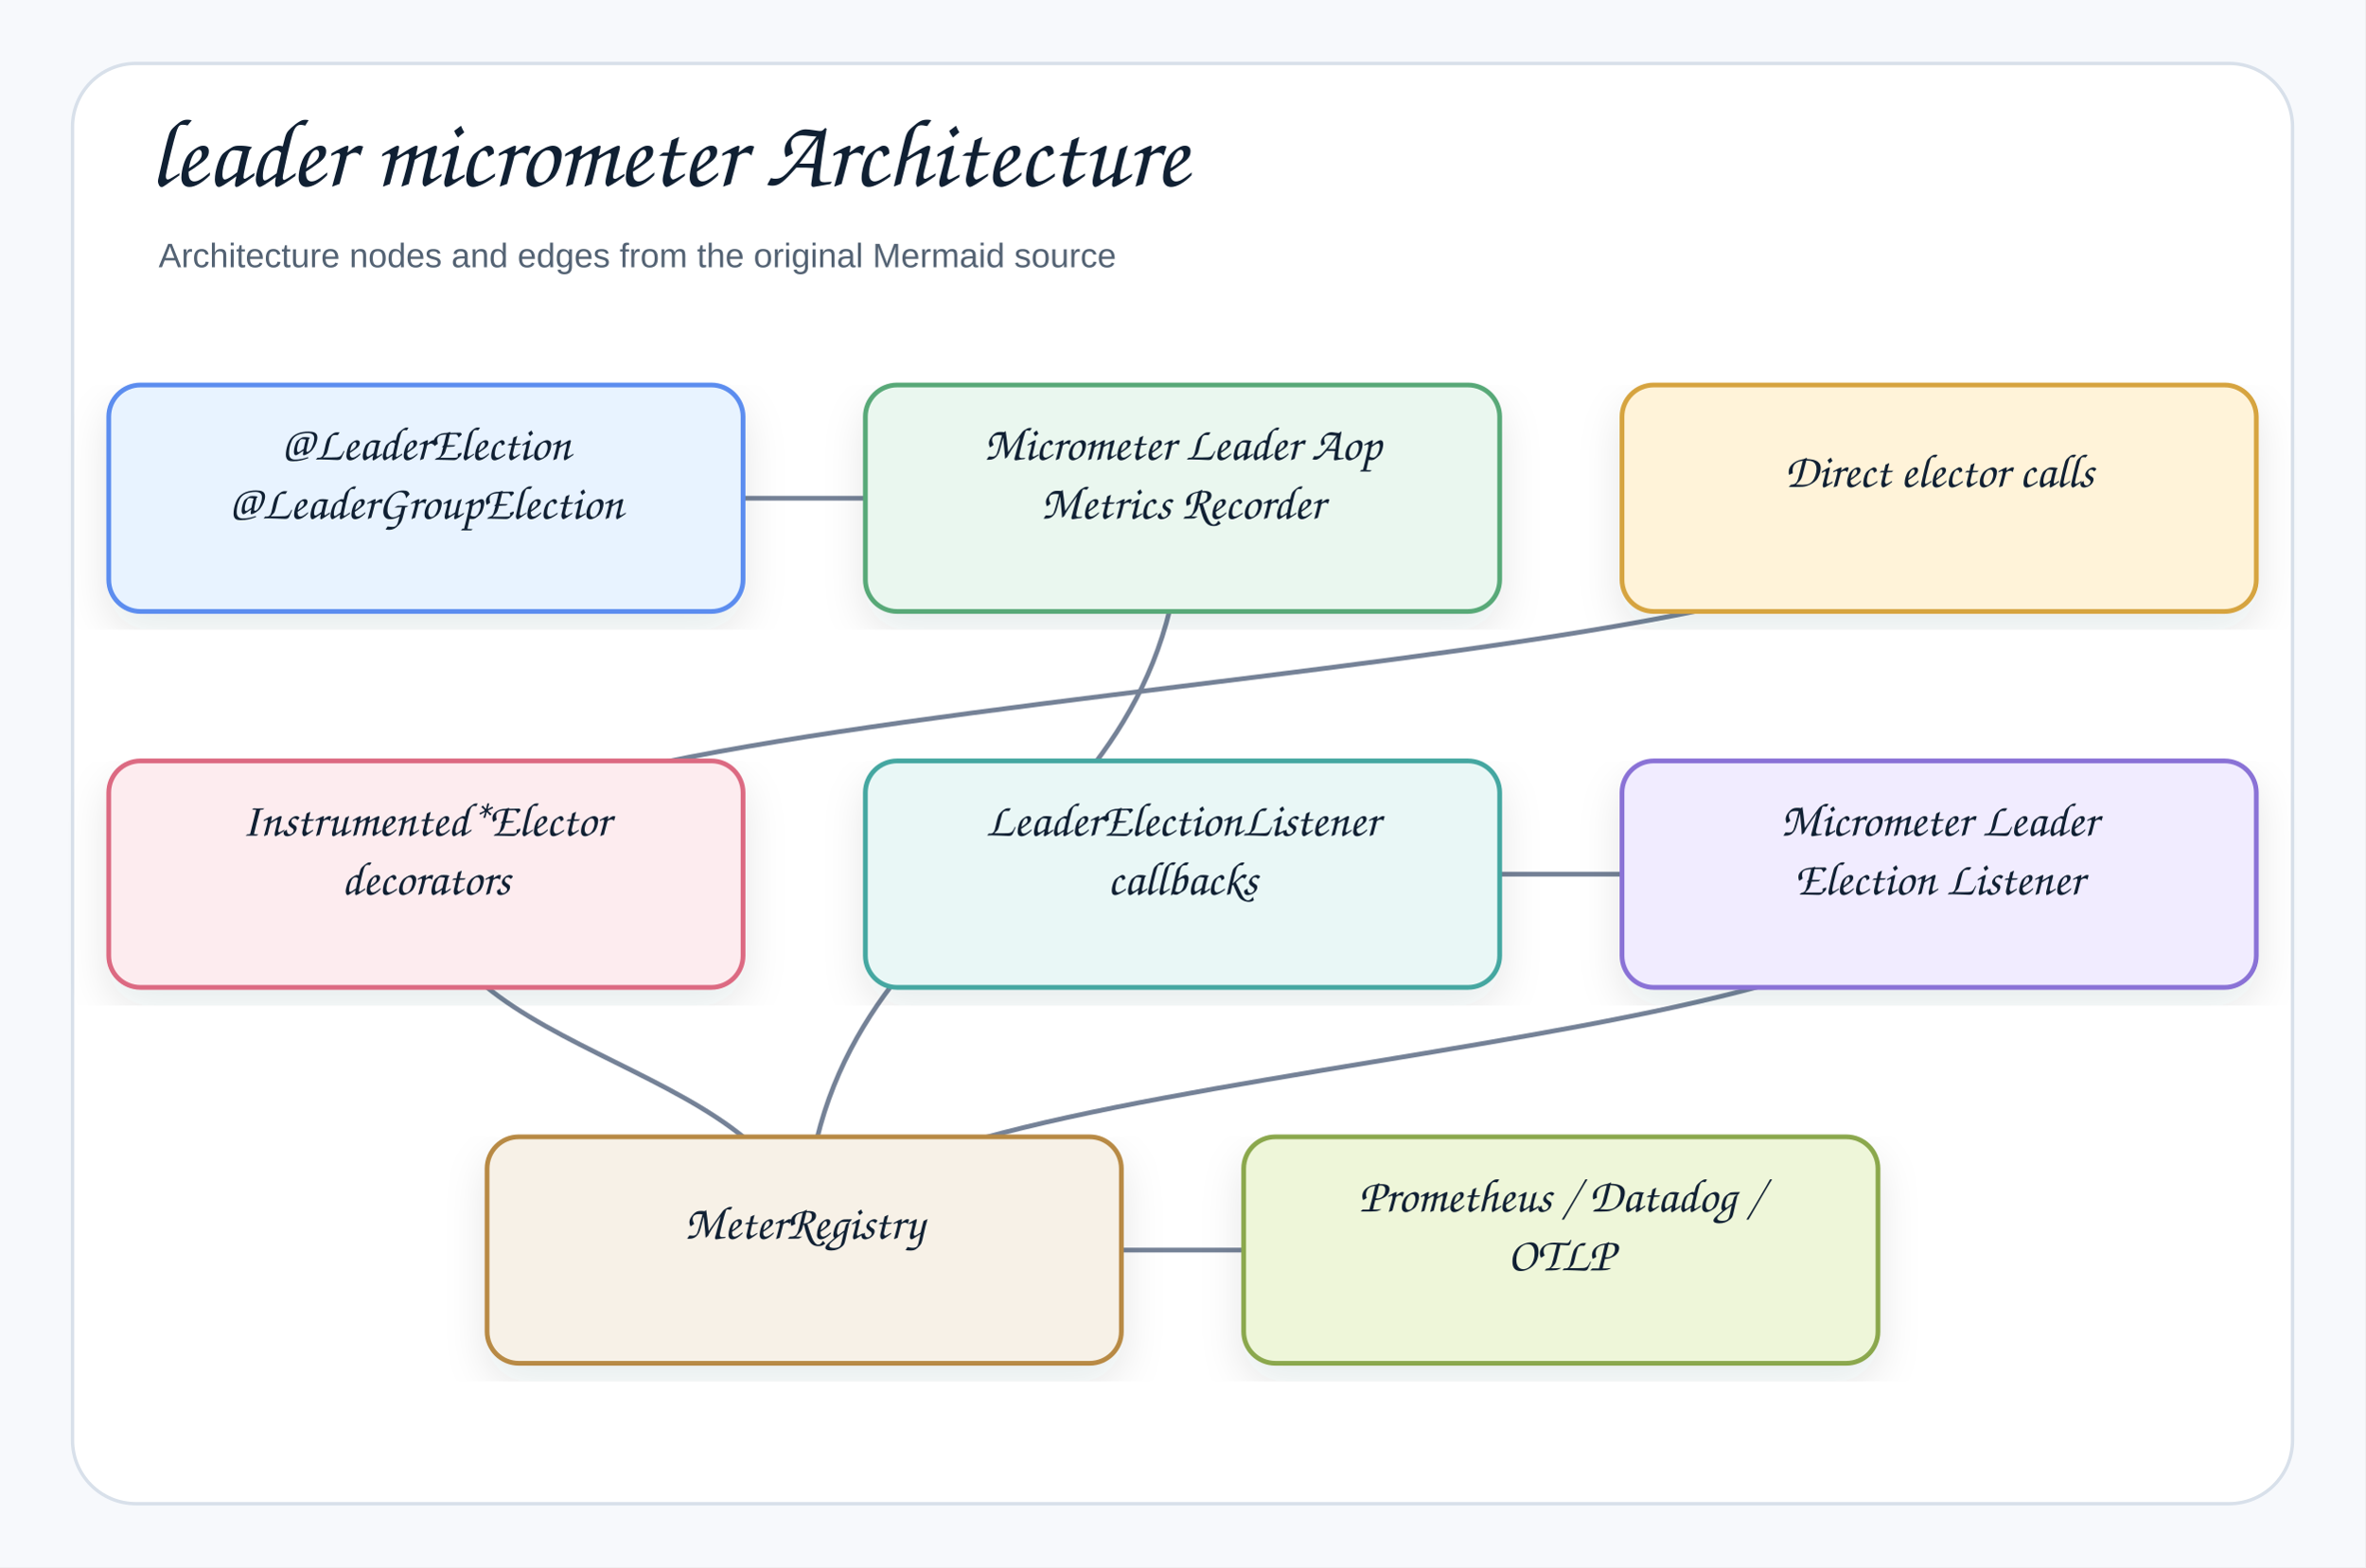
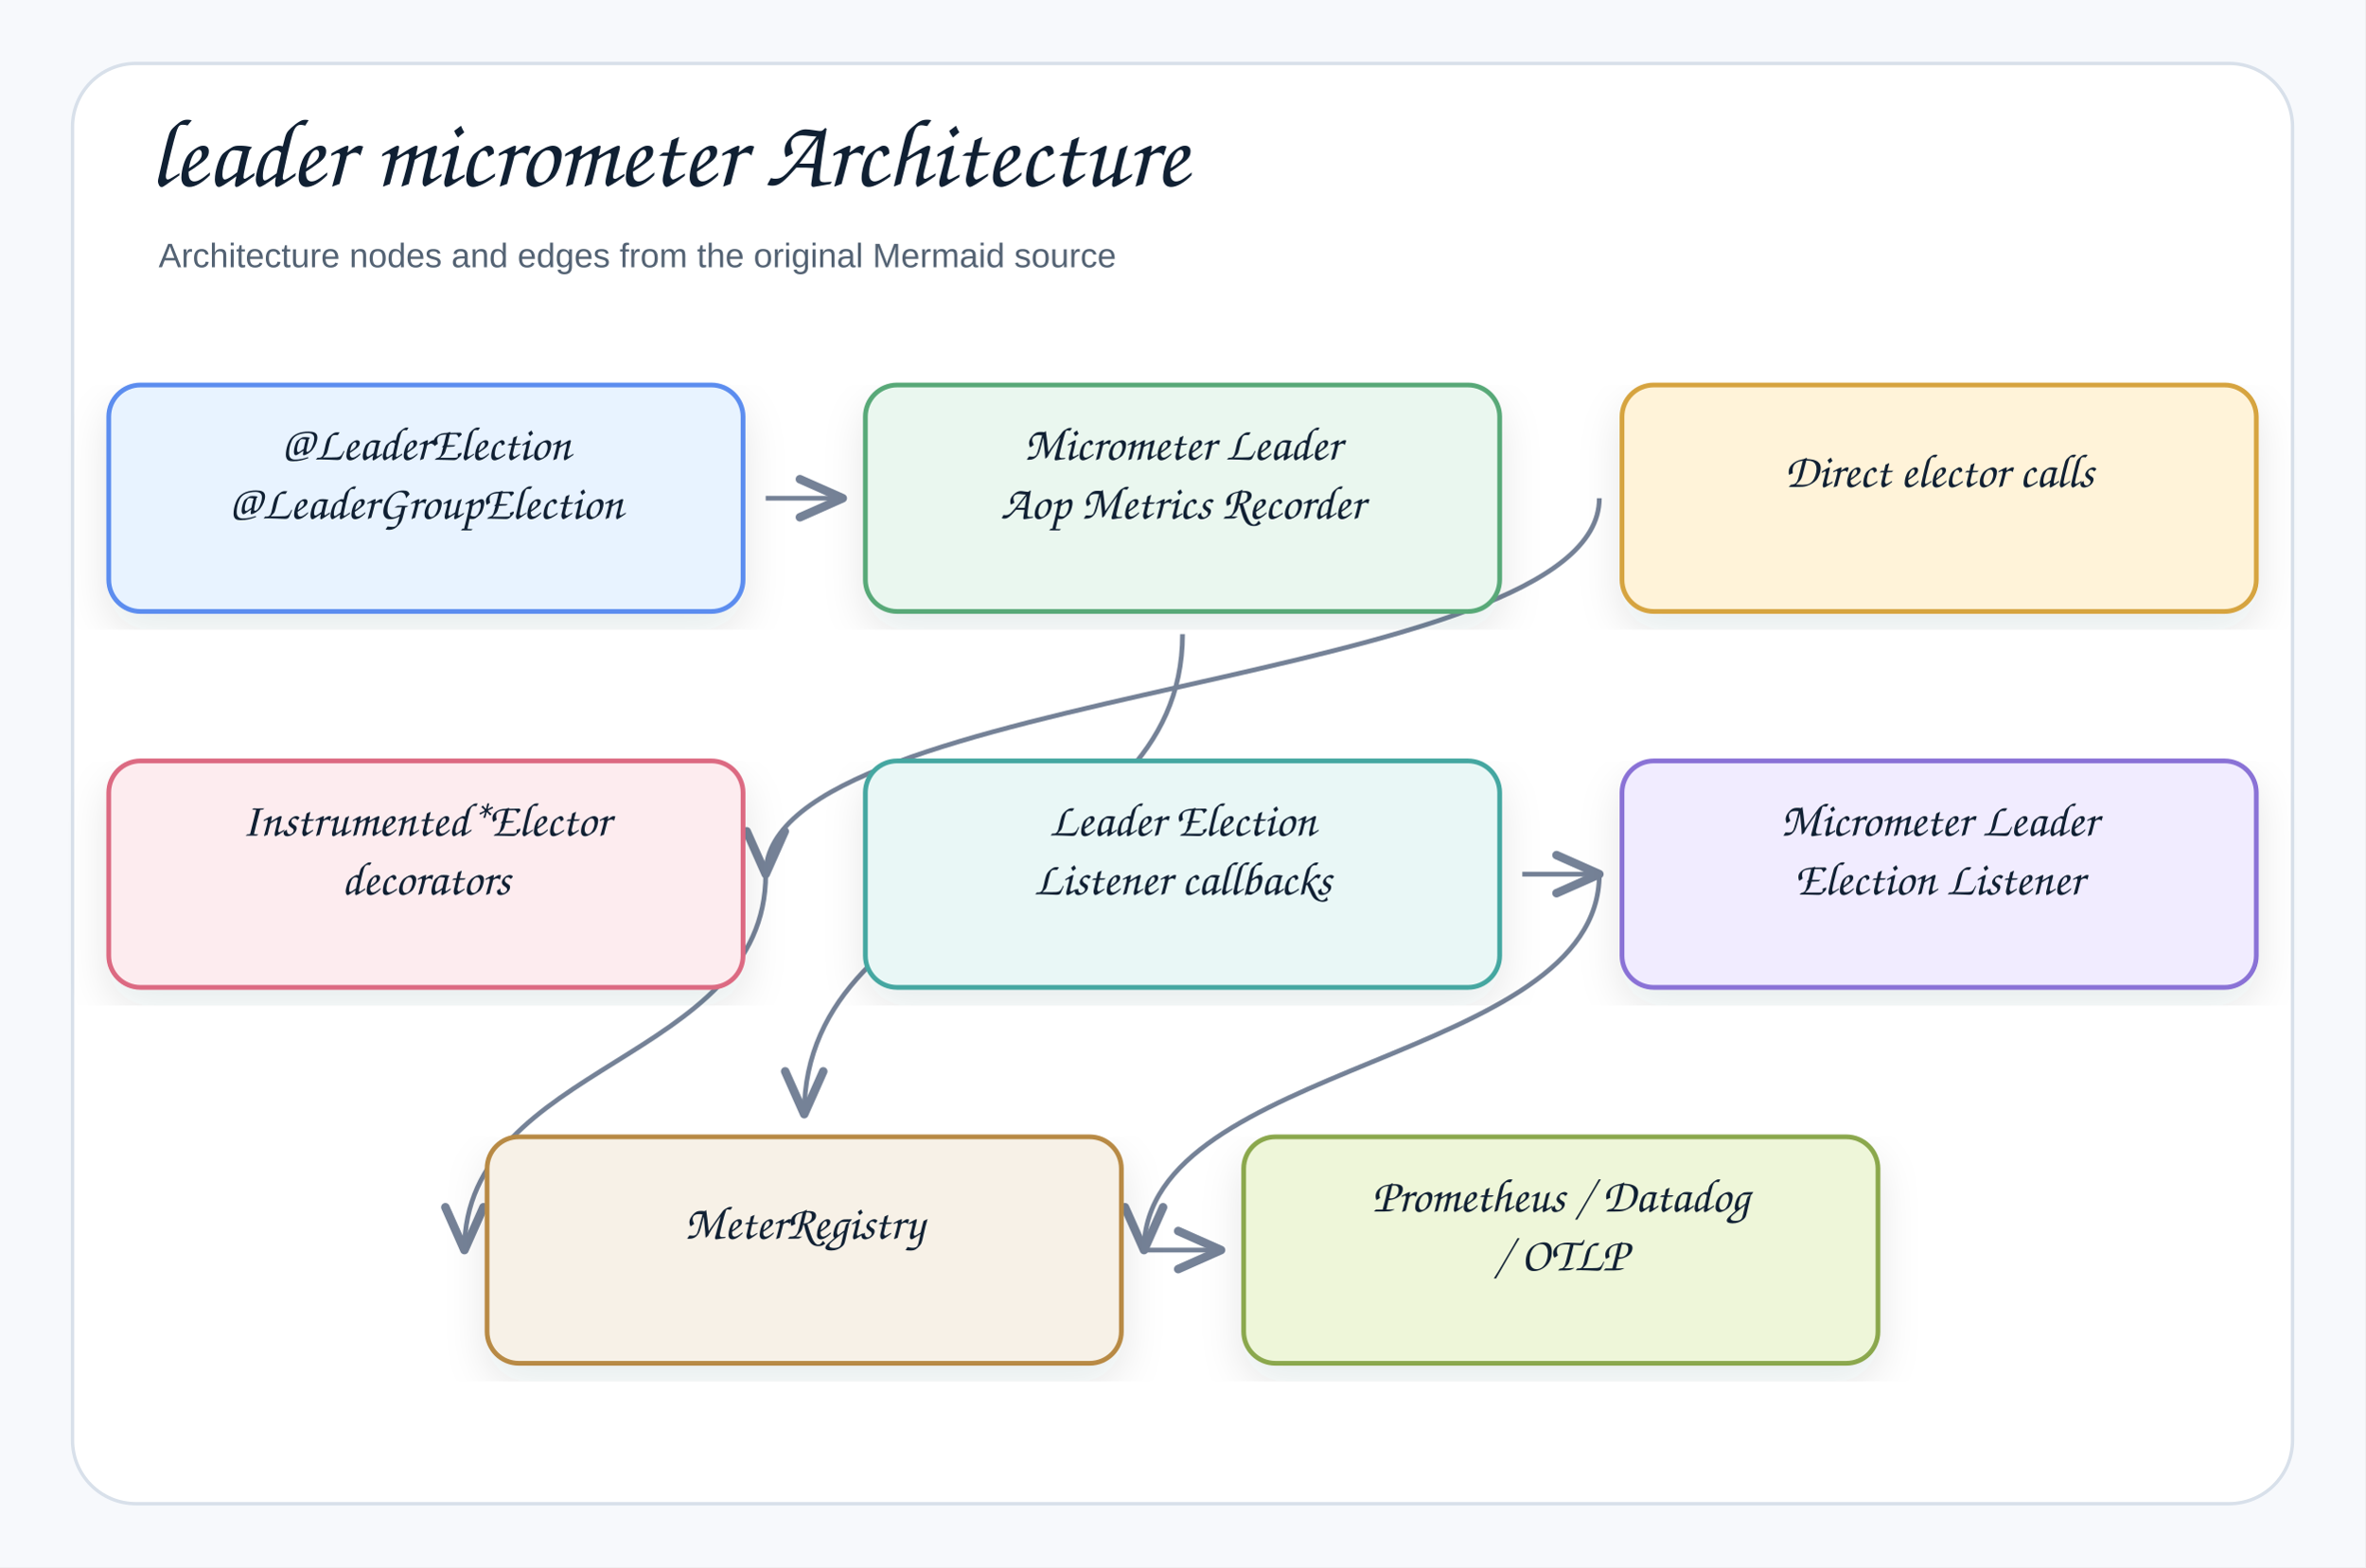
<svg xmlns="http://www.w3.org/2000/svg" width="1044" height="692" viewBox="0 0 1044 692" role="img" aria-label="leader micrometer Architecture">
  <defs>
    <filter id="shadow" x="-8%" y="-8%" width="116%" height="116%">
      <feDropShadow dx="0" dy="8" stdDeviation="9" flood-color="#1f2937" flood-opacity="0.10" />
    </filter>
    <marker id="openArrow" markerWidth="12" markerHeight="10" refX="10" refY="5" orient="auto" markerUnits="strokeWidth">
      <path d="M 1 1 L 10 5 L 1 9" fill="none" stroke="#758297" stroke-width="1.8" stroke-linecap="round" stroke-linejoin="round" />
    </marker>
    <marker id="inherit" markerWidth="14" markerHeight="12" refX="12" refY="6" orient="auto" markerUnits="strokeWidth">
      <path d="M 0 1 L 12 6 L 0 11 Z" fill="#ffffff" stroke="#758297" stroke-width="1.8" />
    </marker>
    <style>
    .canvas{fill:#f7f9fc}.frame{fill:#fff;stroke:#d8e0ea;stroke-width:1.5}
    .title{font-family:"Architects Daughter","Comic Sans MS","Comic Sans",cursive;font-size:43px;font-weight:400;fill:#102033}
    .subtitle{font-family:"Comic Sans MS","Comic Sans","Comic Neue",Arial,sans-serif;font-size:15px;font-weight:400;fill:#536273}
    .label{font-family:"Architects Daughter","Comic Sans MS","Comic Sans",cursive;font-size:25px;font-weight:400;fill:#102033}
    .smallLabel{font-family:"Architects Daughter","Comic Sans MS","Comic Sans",cursive;font-size:21px;font-weight:400;fill:#102033}
    .mono{font-family:"Comic Sans MS","Comic Sans","Comic Neue",Arial,sans-serif;font-size:12px;font-weight:400;fill:#102033}
    .small{font-family:"Comic Sans MS","Comic Sans","Comic Neue",Arial,sans-serif;font-size:12px;font-weight:400;fill:#536273}
    .strong{font-family:"Comic Sans MS","Comic Sans","Comic Neue",Arial,sans-serif;font-size:13px;font-weight:400;fill:#102033}
    .card{stroke-width:2.1;filter:url(#shadow)}.compartment{stroke-width:1.5;fill:none}
    .line{stroke:#758297;stroke-width:2.1;fill:none;marker-end:url(#openArrow)}
    .plainLine{stroke:#758297;stroke-width:2.1;fill:none}
    .dashed{stroke:#758297;stroke-width:2.1;stroke-dasharray:7 6;fill:none;marker-end:url(#openArrow)}
    .inheritLine{stroke:#758297;stroke-width:2.2;fill:none;marker-end:url(#inherit)}
    .implLine{stroke:#758297;stroke-width:2.2;stroke-dasharray:8 7;fill:none;marker-end:url(#inherit)}
  </style>
  </defs>
  <rect class="canvas" width="1044" height="692" />
  <rect class="frame" x="32" y="28" width="980" height="636" rx="28" />
  <text class="title" x="66" y="82">leader micrometer Architecture</text>
  <text class="subtitle" x="70" y="118">Architecture nodes and edges from the original Mermaid source</text>
-   <path class="line" d="M355 552 C355 552 689 552 689 552" />
-   <path class="line" d="M856 386 C856 469 355 469 355 552" />
-   <path class="line" d="M188 386 C188 469 355 469 355 552" />
-   <path class="line" d="M522 220 C522 386 355 386 355 552" />
-   <path class="line" d="M522 386 C522 386 856 386 856 386" />
-   <path class="line" d="M856 220 C856 303 188 303 188 386" />
-   <path class="line" d="M188 220 C188 220 522 220 522 220" />
+   <path class="line" d="M505 552 C505 552 539 552 539 552" />
+   <path class="line" d="M706 386 C706 469 505 469 505 552" />
+   <path class="line" d="M338 386 C338 469 205 469 205 552" />
+   <path class="line" d="M522 280 C522 386 355 386 355 492" />
+   <path class="line" d="M672 386 C672 386 706 386 706 386" />
+   <path class="line" d="M706 220 C706 303 338 303 338 386" />
+   <path class="line" d="M338 220 C338 220 372 220 372 220" />
  <g transform="translate(48,170)">
    <rect class="card" x="0" y="0" width="280" height="100" rx="14" fill="#E8F3FF" stroke="#5B8DEF" />
    <text class="smallLabel" x="140" y="33" text-anchor="middle">@LeaderElection</text>
    <text class="smallLabel" x="140" y="59" text-anchor="middle">@LeaderGroupElection</text>
  </g>
  <g transform="translate(382,170)">
    <rect class="card" x="0" y="0" width="280" height="100" rx="14" fill="#EAF7EF" stroke="#58A978" />
-     <text class="smallLabel" x="140" y="33" text-anchor="middle">Micrometer Leader Aop</text>
-     <text class="smallLabel" x="140" y="59" text-anchor="middle">Metrics Recorder</text>
+     <text class="smallLabel" x="140" y="33" text-anchor="middle">Micrometer Leader</text>
+     <text class="smallLabel" x="140" y="59" text-anchor="middle">Aop Metrics Recorder</text>
  </g>
  <g transform="translate(716,170)">
    <rect class="card" x="0" y="0" width="280" height="100" rx="14" fill="#FFF3D9" stroke="#D6A441" />
    <text class="smallLabel" x="140" y="45" text-anchor="middle">Direct elector calls</text>
  </g>
  <g transform="translate(48,336)">
    <rect class="card" x="0" y="0" width="280" height="100" rx="14" fill="#FDECEF" stroke="#DC6B82" />
    <text class="smallLabel" x="140" y="33" text-anchor="middle">Instrumented*Elector</text>
    <text class="smallLabel" x="140" y="59" text-anchor="middle">decorators</text>
  </g>
  <g transform="translate(382,336)">
    <rect class="card" x="0" y="0" width="280" height="100" rx="14" fill="#E9F7F6" stroke="#45A7A1" />
-     <text class="smallLabel" x="140" y="33" text-anchor="middle">LeaderElectionListener</text>
-     <text class="smallLabel" x="140" y="59" text-anchor="middle">callbacks</text>
+     <text class="smallLabel" x="140" y="33" text-anchor="middle">Leader Election</text>
+     <text class="smallLabel" x="140" y="59" text-anchor="middle">Listener callbacks</text>
  </g>
  <g transform="translate(716,336)">
    <rect class="card" x="0" y="0" width="280" height="100" rx="14" fill="#F1ECFF" stroke="#8A72D6" />
    <text class="smallLabel" x="140" y="33" text-anchor="middle">Micrometer Leader</text>
    <text class="smallLabel" x="140" y="59" text-anchor="middle">Election Listener</text>
  </g>
  <g transform="translate(215,502)">
    <rect class="card" x="0" y="0" width="280" height="100" rx="14" fill="#F7F1E7" stroke="#B88A44" />
    <text class="smallLabel" x="140" y="45" text-anchor="middle">MeterRegistry</text>
  </g>
  <g transform="translate(549,502)">
    <rect class="card" x="0" y="0" width="280" height="100" rx="14" fill="#EEF6D9" stroke="#8BA84D" />
-     <text class="smallLabel" x="140" y="33" text-anchor="middle">Prometheus / Datadog /</text>
-     <text class="smallLabel" x="140" y="59" text-anchor="middle">OTLP</text>
+     <text class="smallLabel" x="140" y="33" text-anchor="middle">Prometheus / Datadog</text>
+     <text class="smallLabel" x="140" y="59" text-anchor="middle">/ OTLP</text>
  </g>
</svg>
